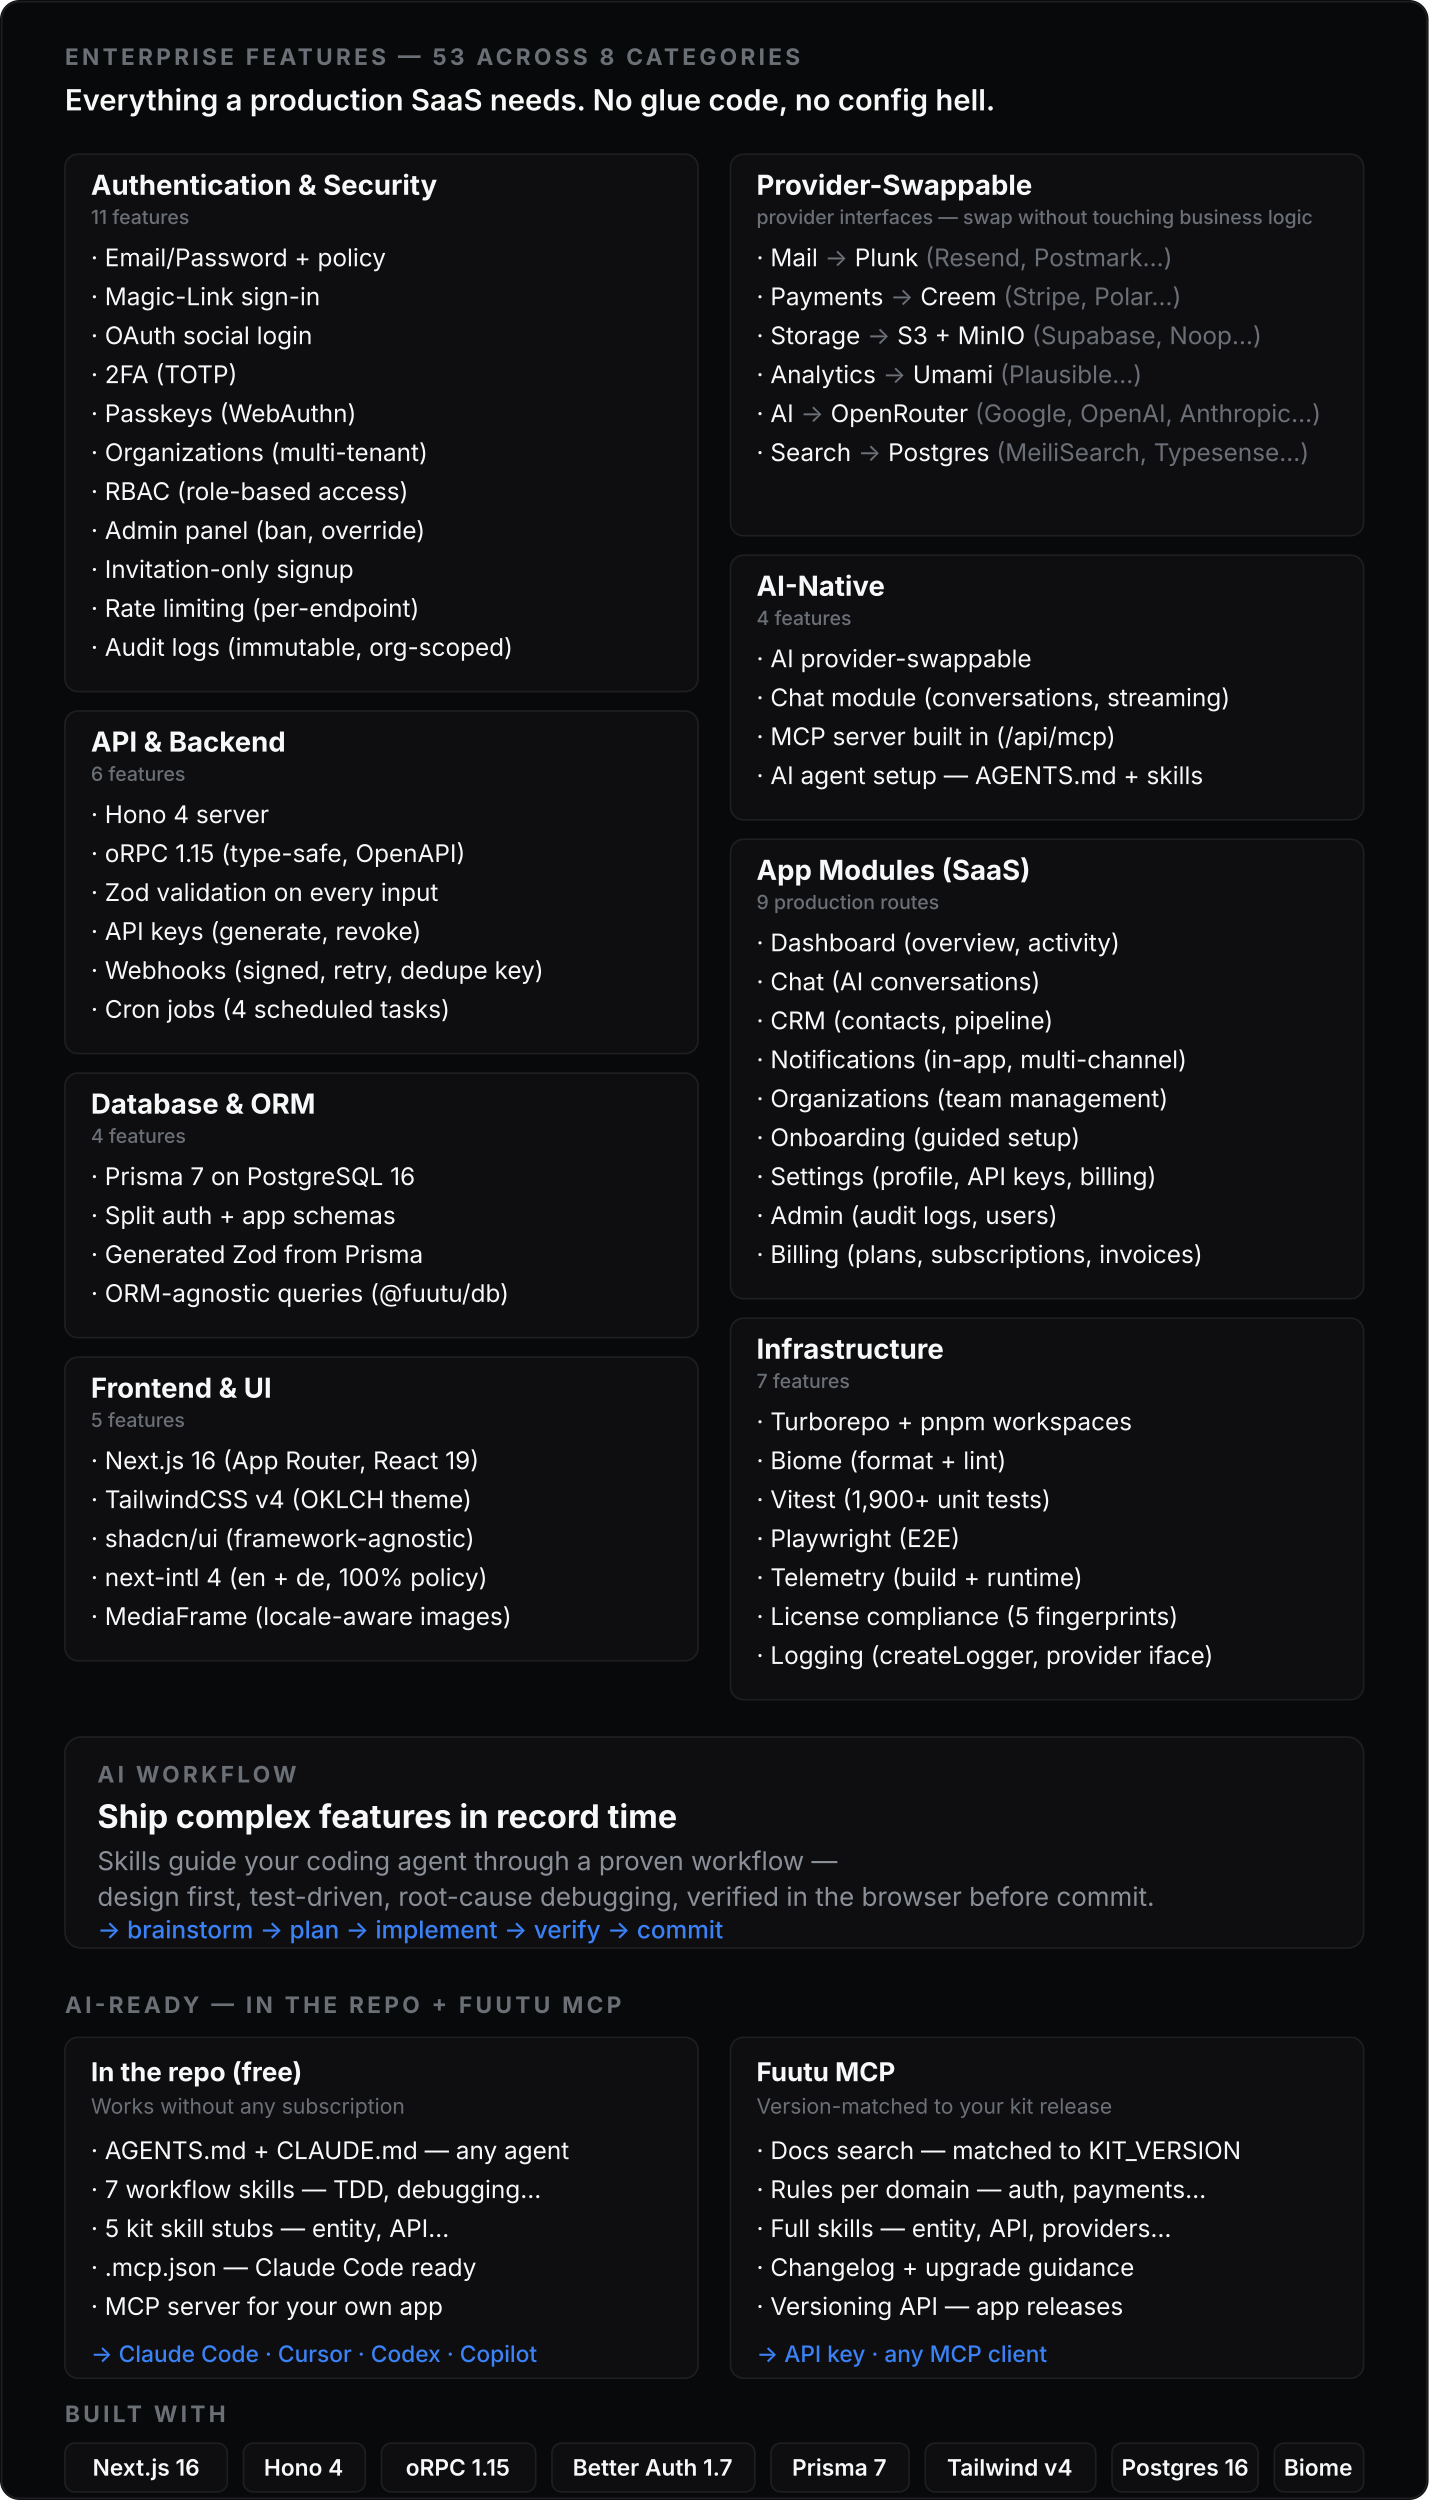
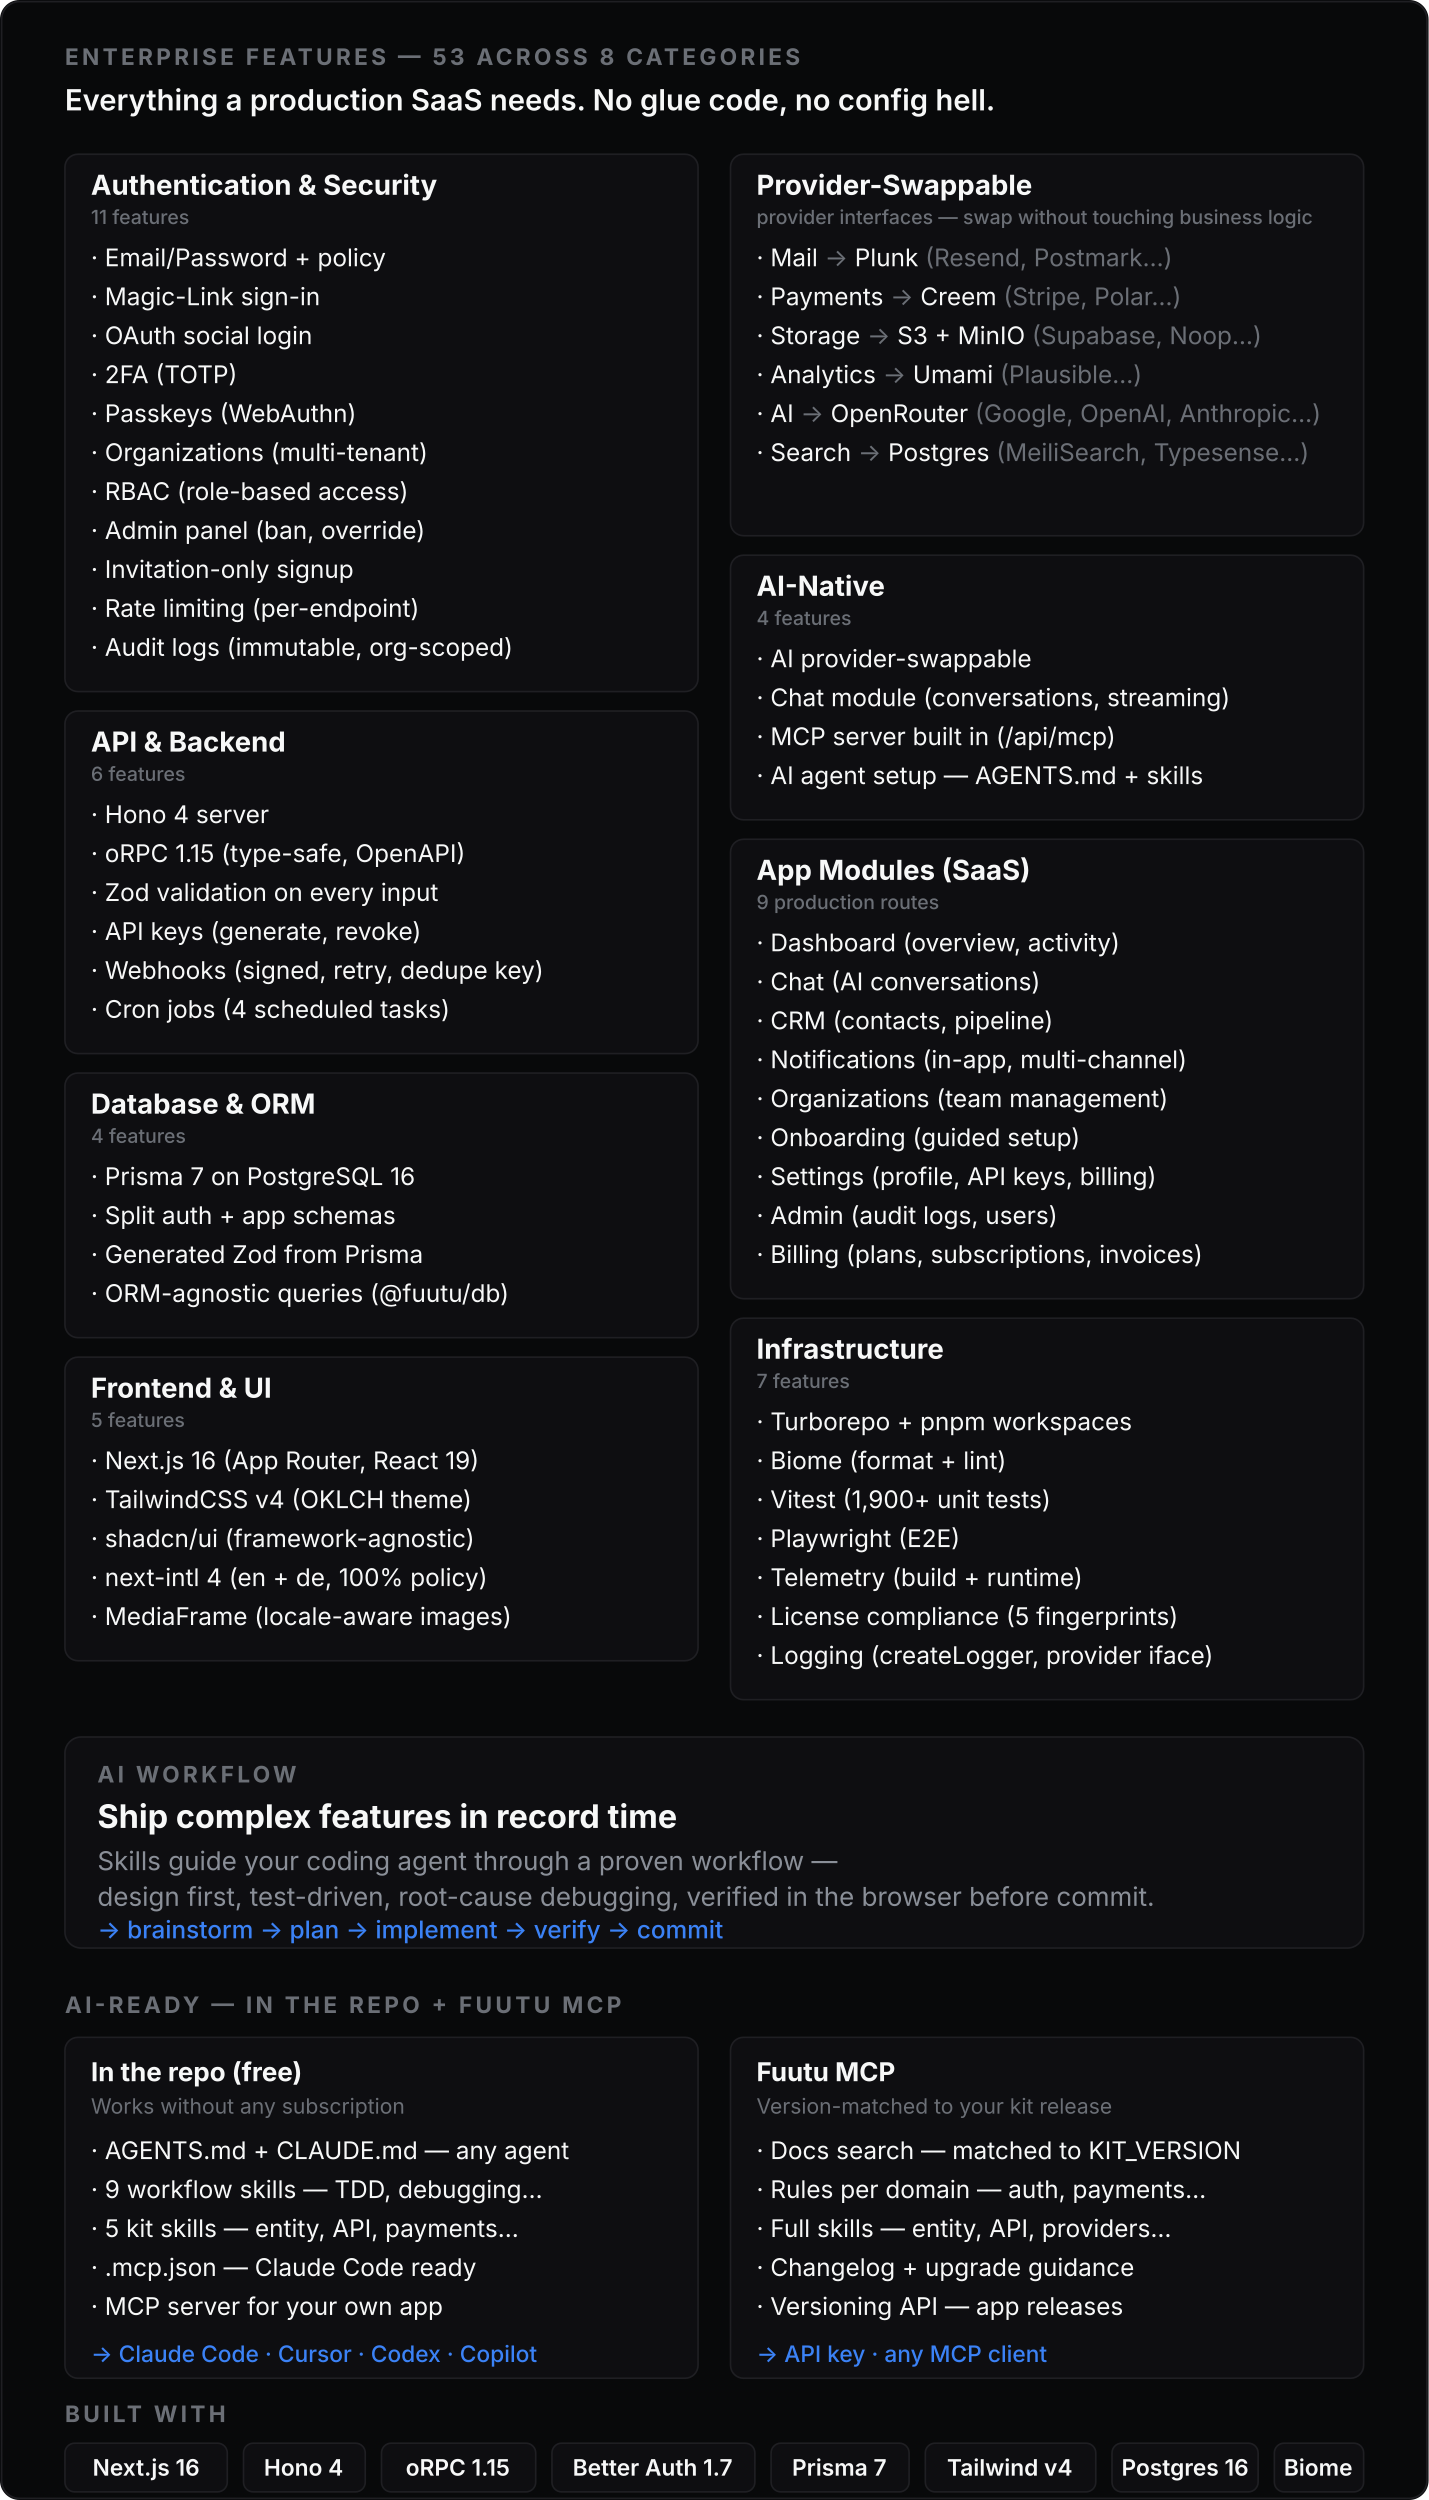
<svg xmlns="http://www.w3.org/2000/svg" viewBox="0 0 880 1540" width="100%" role="img" aria-label="Fuutu Stack — 53 enterprise features, AI-ready agent setup, tech stack">
  <rect width="880" height="1540" rx="12" fill="#08090A" />
  <rect x="1" y="1" width="878" height="1538" rx="11" fill="none" stroke="#1F1F23" stroke-width="1" />
  <text x="40" y="40" font-family="system-ui, -apple-system, sans-serif" font-size="14" font-weight="700" fill="#6B6F76" letter-spacing="2">
    ENTERPRISE FEATURES — 53 ACROSS 8 CATEGORIES
  </text>
  <text x="40" y="68" font-family="system-ui, -apple-system, sans-serif" font-size="18" font-weight="600" fill="#F7F8F8">
    Everything a production SaaS needs. No glue code, no config hell.
  </text>
  <rect x="40" y="95" width="390" height="331" rx="8" fill="#0E0E11" stroke="#1F1F23" stroke-width="1" />
  <text x="56" y="120" font-family="system-ui, -apple-system, sans-serif" font-size="17" font-weight="700" fill="#F7F8F8">
    Authentication &amp; Security
  </text>
  <text x="56" y="138" font-family="system-ui, -apple-system, sans-serif" font-size="12" font-weight="500" fill="#6B6F76">
    11 features
  </text>
  <g font-family="system-ui, -apple-system, sans-serif" font-size="15" font-weight="400" fill="#F7F8F8">
    <text x="56" y="164">· Email/Password + policy</text>
    <text x="56" y="188">· Magic-Link sign-in</text>
    <text x="56" y="212">· OAuth social login</text>
    <text x="56" y="236">· 2FA (TOTP)</text>
    <text x="56" y="260">· Passkeys (WebAuthn)</text>
    <text x="56" y="284">· Organizations (multi-tenant)</text>
    <text x="56" y="308">· RBAC (role-based access)</text>
    <text x="56" y="332">· Admin panel (ban, override)</text>
    <text x="56" y="356">· Invitation-only signup</text>
    <text x="56" y="380">· Rate limiting (per-endpoint)</text>
    <text x="56" y="404">· Audit logs (immutable, org-scoped)</text>
  </g>
  <rect x="40" y="438" width="390" height="211" rx="8" fill="#0E0E11" stroke="#1F1F23" stroke-width="1" />
  <text x="56" y="463" font-family="system-ui, -apple-system, sans-serif" font-size="17" font-weight="700" fill="#F7F8F8">
    API &amp; Backend
  </text>
  <text x="56" y="481" font-family="system-ui, -apple-system, sans-serif" font-size="12" font-weight="500" fill="#6B6F76">
    6 features
  </text>
  <g font-family="system-ui, -apple-system, sans-serif" font-size="15" font-weight="400" fill="#F7F8F8">
    <text x="56" y="507">· Hono 4 server</text>
    <text x="56" y="531">· oRPC 1.15 (type-safe, OpenAPI)</text>
    <text x="56" y="555">· Zod validation on every input</text>
    <text x="56" y="579">· API keys (generate, revoke)</text>
    <text x="56" y="603">· Webhooks (signed, retry, dedupe key)</text>
    <text x="56" y="627">· Cron jobs (4 scheduled tasks)</text>
  </g>
  <rect x="40" y="661" width="390" height="163" rx="8" fill="#0E0E11" stroke="#1F1F23" stroke-width="1" />
  <text x="56" y="686" font-family="system-ui, -apple-system, sans-serif" font-size="17" font-weight="700" fill="#F7F8F8">
    Database &amp; ORM
  </text>
  <text x="56" y="704" font-family="system-ui, -apple-system, sans-serif" font-size="12" font-weight="500" fill="#6B6F76">
    4 features
  </text>
  <g font-family="system-ui, -apple-system, sans-serif" font-size="15" font-weight="400" fill="#F7F8F8">
    <text x="56" y="730">· Prisma 7 on PostgreSQL 16</text>
    <text x="56" y="754">· Split auth + app schemas</text>
    <text x="56" y="778">· Generated Zod from Prisma</text>
    <text x="56" y="802">· ORM-agnostic queries (@fuutu/db)</text>
  </g>
  <rect x="40" y="836" width="390" height="187" rx="8" fill="#0E0E11" stroke="#1F1F23" stroke-width="1" />
  <text x="56" y="861" font-family="system-ui, -apple-system, sans-serif" font-size="17" font-weight="700" fill="#F7F8F8">
    Frontend &amp; UI
  </text>
  <text x="56" y="879" font-family="system-ui, -apple-system, sans-serif" font-size="12" font-weight="500" fill="#6B6F76">
    5 features
  </text>
  <g font-family="system-ui, -apple-system, sans-serif" font-size="15" font-weight="400" fill="#F7F8F8">
    <text x="56" y="905">· Next.js 16 (App Router, React 19)</text>
    <text x="56" y="929">· TailwindCSS v4 (OKLCH theme)</text>
    <text x="56" y="953">· shadcn/ui (framework-agnostic)</text>
    <text x="56" y="977">· next-intl 4 (en + de, 100% policy)</text>
    <text x="56" y="1001">· MediaFrame (locale-aware images)</text>
  </g>
  <rect x="450" y="95" width="390" height="235" rx="8" fill="#0E0E11" stroke="#1F1F23" stroke-width="1" />
  <text x="466" y="120" font-family="system-ui, -apple-system, sans-serif" font-size="17" font-weight="700" fill="#F7F8F8">
    Provider-Swappable
  </text>
  <text x="466" y="138" font-family="system-ui, -apple-system, sans-serif" font-size="12" font-weight="500" fill="#6B6F76">
    provider interfaces — swap without touching business logic
  </text>
  <g font-family="system-ui, -apple-system, sans-serif" font-size="15" font-weight="400">
    <text x="466" y="164" fill="#F7F8F8">· Mail <tspan fill="#6B6F76">→</tspan>
      <tspan fill="#F7F8F8">Plunk</tspan>
      <tspan fill="#6B6F76">(Resend, Postmark…)</tspan>
    </text>
    <text x="466" y="188" fill="#F7F8F8">· Payments <tspan fill="#6B6F76">→</tspan>
      <tspan fill="#F7F8F8">Creem</tspan>
      <tspan fill="#6B6F76">(Stripe, Polar…)</tspan>
    </text>
    <text x="466" y="212" fill="#F7F8F8">· Storage <tspan fill="#6B6F76">→</tspan>
      <tspan fill="#F7F8F8">S3 + MinIO</tspan>
      <tspan fill="#6B6F76">(Supabase, Noop…)</tspan>
    </text>
    <text x="466" y="236" fill="#F7F8F8">· Analytics <tspan fill="#6B6F76">→</tspan>
      <tspan fill="#F7F8F8">Umami</tspan>
      <tspan fill="#6B6F76">(Plausible…)</tspan>
    </text>
    <text x="466" y="260" fill="#F7F8F8">· AI <tspan fill="#6B6F76">→</tspan>
      <tspan fill="#F7F8F8">OpenRouter</tspan>
      <tspan fill="#6B6F76">(Google, OpenAI, Anthropic…)</tspan>
    </text>
    <text x="466" y="284" fill="#F7F8F8">· Search <tspan fill="#6B6F76">→</tspan>
      <tspan fill="#F7F8F8">Postgres</tspan>
      <tspan fill="#6B6F76">(MeiliSearch, Typesense…)</tspan>
    </text>
  </g>
  <rect x="450" y="342" width="390" height="163" rx="8" fill="#0E0E11" stroke="#1F1F23" stroke-width="1" />
  <text x="466" y="367" font-family="system-ui, -apple-system, sans-serif" font-size="17" font-weight="700" fill="#F7F8F8">
    AI-Native
  </text>
  <text x="466" y="385" font-family="system-ui, -apple-system, sans-serif" font-size="12" font-weight="500" fill="#6B6F76">
    4 features
  </text>
  <g font-family="system-ui, -apple-system, sans-serif" font-size="15" font-weight="400" fill="#F7F8F8">
    <text x="466" y="411">· AI provider-swappable</text>
    <text x="466" y="435">· Chat module (conversations, streaming)</text>
    <text x="466" y="459">· MCP server built in (/api/mcp)</text>
    <text x="466" y="483">· AI agent setup — AGENTS.md + skills</text>
  </g>
  <rect x="450" y="517" width="390" height="283" rx="8" fill="#0E0E11" stroke="#1F1F23" stroke-width="1" />
  <text x="466" y="542" font-family="system-ui, -apple-system, sans-serif" font-size="17" font-weight="700" fill="#F7F8F8">
    App Modules (SaaS)
  </text>
  <text x="466" y="560" font-family="system-ui, -apple-system, sans-serif" font-size="12" font-weight="500" fill="#6B6F76">
    9 production routes
  </text>
  <g font-family="system-ui, -apple-system, sans-serif" font-size="15" font-weight="400" fill="#F7F8F8">
    <text x="466" y="586">· Dashboard (overview, activity)</text>
    <text x="466" y="610">· Chat (AI conversations)</text>
    <text x="466" y="634">· CRM (contacts, pipeline)</text>
    <text x="466" y="658">· Notifications (in-app, multi-channel)</text>
    <text x="466" y="682">· Organizations (team management)</text>
    <text x="466" y="706">· Onboarding (guided setup)</text>
    <text x="466" y="730">· Settings (profile, API keys, billing)</text>
    <text x="466" y="754">· Admin (audit logs, users)</text>
    <text x="466" y="778">· Billing (plans, subscriptions, invoices)</text>
  </g>
  <rect x="450" y="812" width="390" height="235" rx="8" fill="#0E0E11" stroke="#1F1F23" stroke-width="1" />
  <text x="466" y="837" font-family="system-ui, -apple-system, sans-serif" font-size="17" font-weight="700" fill="#F7F8F8">
    Infrastructure
  </text>
  <text x="466" y="855" font-family="system-ui, -apple-system, sans-serif" font-size="12" font-weight="500" fill="#6B6F76">
    7 features
  </text>
  <g font-family="system-ui, -apple-system, sans-serif" font-size="15" font-weight="400" fill="#F7F8F8">
    <text x="466" y="881">· Turborepo + pnpm workspaces</text>
    <text x="466" y="905">· Biome (format + lint)</text>
    <text x="466" y="929">· Vitest (1,900+ unit tests)</text>
    <text x="466" y="953">· Playwright (E2E)</text>
    <text x="466" y="977">· Telemetry (build + runtime)</text>
    <text x="466" y="1001">· License compliance (5 fingerprints)</text>
    <text x="466" y="1025">· Logging (createLogger, provider iface)</text>
  </g>
  <rect x="40" y="1070" width="800" height="130" rx="10" fill="#0E0E11" stroke="#1F1F23" stroke-width="1" />
  <text x="60" y="1098" font-family="system-ui, -apple-system, sans-serif" font-size="14" font-weight="700" fill="#6B6F76" letter-spacing="2">
    AI WORKFLOW
  </text>
  <text x="60" y="1126" font-family="system-ui, -apple-system, sans-serif" font-size="20" font-weight="700" fill="#F7F8F8">
    Ship complex features in record time
  </text>
  <text x="60" y="1152" font-family="system-ui, -apple-system, sans-serif" font-size="16" font-weight="400" fill="#8A8F98">
    Skills guide your coding agent through a proven workflow —
  </text>
  <text x="60" y="1174" font-family="system-ui, -apple-system, sans-serif" font-size="16" font-weight="400" fill="#8A8F98">
    design first, test-driven, root-cause debugging, verified in the browser before commit.
  </text>
  <text x="60" y="1194" font-family="system-ui, -apple-system, sans-serif" font-size="15" font-weight="500" fill="#3B82F6">
    → brainstorm → plan → implement → verify → commit
  </text>
  <text x="40" y="1240" font-family="system-ui, -apple-system, sans-serif" font-size="14" font-weight="700" fill="#6B6F76" letter-spacing="2">
    AI-READY — IN THE REPO + FUUTU MCP
  </text>
  <rect x="40" y="1255" width="390" height="210" rx="8" fill="#0E0E11" stroke="#1F1F23" stroke-width="1" />
  <text x="56" y="1282" font-family="system-ui, -apple-system, sans-serif" font-size="16" font-weight="700" fill="#F7F8F8">
    In the repo (free)
  </text>
  <text x="56" y="1302" font-family="system-ui, -apple-system, sans-serif" font-size="13" font-weight="400" fill="#6B6F76">
    Works without any subscription
  </text>
  <g font-family="system-ui, -apple-system, sans-serif" font-size="15" font-weight="400" fill="#F7F8F8">
    <text x="56" y="1330">· AGENTS.md + CLAUDE.md — any agent</text>
-     <text x="56" y="1354">· 7 workflow skills — TDD, debugging…</text>
-     <text x="56" y="1378">· 5 kit skill stubs — entity, API…</text>
+     <text x="56" y="1354">· 9 workflow skills — TDD, debugging…</text>
+     <text x="56" y="1378">· 5 kit skills — entity, API, payments…</text>
    <text x="56" y="1402">· .mcp.json — Claude Code ready</text>
    <text x="56" y="1426">· MCP server for your own app</text>
  </g>
  <text x="56" y="1455" font-family="system-ui, -apple-system, sans-serif" font-size="14" font-weight="500" fill="#3B82F6">
    → Claude Code · Cursor · Codex · Copilot
  </text>
  <rect x="450" y="1255" width="390" height="210" rx="8" fill="#0E0E11" stroke="#1F1F23" stroke-width="1" />
  <text x="466" y="1282" font-family="system-ui, -apple-system, sans-serif" font-size="16" font-weight="700" fill="#F7F8F8">
    Fuutu MCP
  </text>
  <text x="466" y="1302" font-family="system-ui, -apple-system, sans-serif" font-size="13" font-weight="400" fill="#6B6F76">
    Version-matched to your kit release
  </text>
  <g font-family="system-ui, -apple-system, sans-serif" font-size="15" font-weight="400" fill="#F7F8F8">
    <text x="466" y="1330">· Docs search — matched to KIT_VERSION</text>
    <text x="466" y="1354">· Rules per domain — auth, payments…</text>
    <text x="466" y="1378">· Full skills — entity, API, providers…</text>
    <text x="466" y="1402">· Changelog + upgrade guidance</text>
    <text x="466" y="1426">· Versioning API — app releases</text>
  </g>
  <text x="466" y="1455" font-family="system-ui, -apple-system, sans-serif" font-size="14" font-weight="500" fill="#3B82F6">
    → API key · any MCP client
  </text>
  <text x="40" y="1492" font-family="system-ui, -apple-system, sans-serif" font-size="14" font-weight="700" fill="#6B6F76" letter-spacing="2">
    BUILT WITH
  </text>
  <g font-family="system-ui, -apple-system, sans-serif" font-size="14" font-weight="600">
    <rect x="40" y="1505" width="100" height="30" rx="6" fill="#0E0E11" stroke="#1F1F23" stroke-width="1" />
    <text x="90" y="1525" text-anchor="middle" fill="#F7F8F8">Next.js 16</text>
    <rect x="150" y="1505" width="75" height="30" rx="6" fill="#0E0E11" stroke="#1F1F23" stroke-width="1" />
    <text x="187" y="1525" text-anchor="middle" fill="#F7F8F8">Hono 4</text>
    <rect x="235" y="1505" width="95" height="30" rx="6" fill="#0E0E11" stroke="#1F1F23" stroke-width="1" />
    <text x="282" y="1525" text-anchor="middle" fill="#F7F8F8">oRPC 1.15</text>
    <rect x="340" y="1505" width="125" height="30" rx="6" fill="#0E0E11" stroke="#1F1F23" stroke-width="1" />
    <text x="402" y="1525" text-anchor="middle" fill="#F7F8F8">Better Auth 1.7</text>
    <rect x="475" y="1505" width="85" height="30" rx="6" fill="#0E0E11" stroke="#1F1F23" stroke-width="1" />
    <text x="517" y="1525" text-anchor="middle" fill="#F7F8F8">Prisma 7</text>
    <rect x="570" y="1505" width="105" height="30" rx="6" fill="#0E0E11" stroke="#1F1F23" stroke-width="1" />
    <text x="622" y="1525" text-anchor="middle" fill="#F7F8F8">Tailwind v4</text>
    <rect x="685" y="1505" width="90" height="30" rx="6" fill="#0E0E11" stroke="#1F1F23" stroke-width="1" />
    <text x="730" y="1525" text-anchor="middle" fill="#F7F8F8">Postgres 16</text>
    <rect x="785" y="1505" width="55" height="30" rx="6" fill="#0E0E11" stroke="#1F1F23" stroke-width="1" />
    <text x="812" y="1525" text-anchor="middle" fill="#F7F8F8">Biome</text>
  </g>
</svg>
